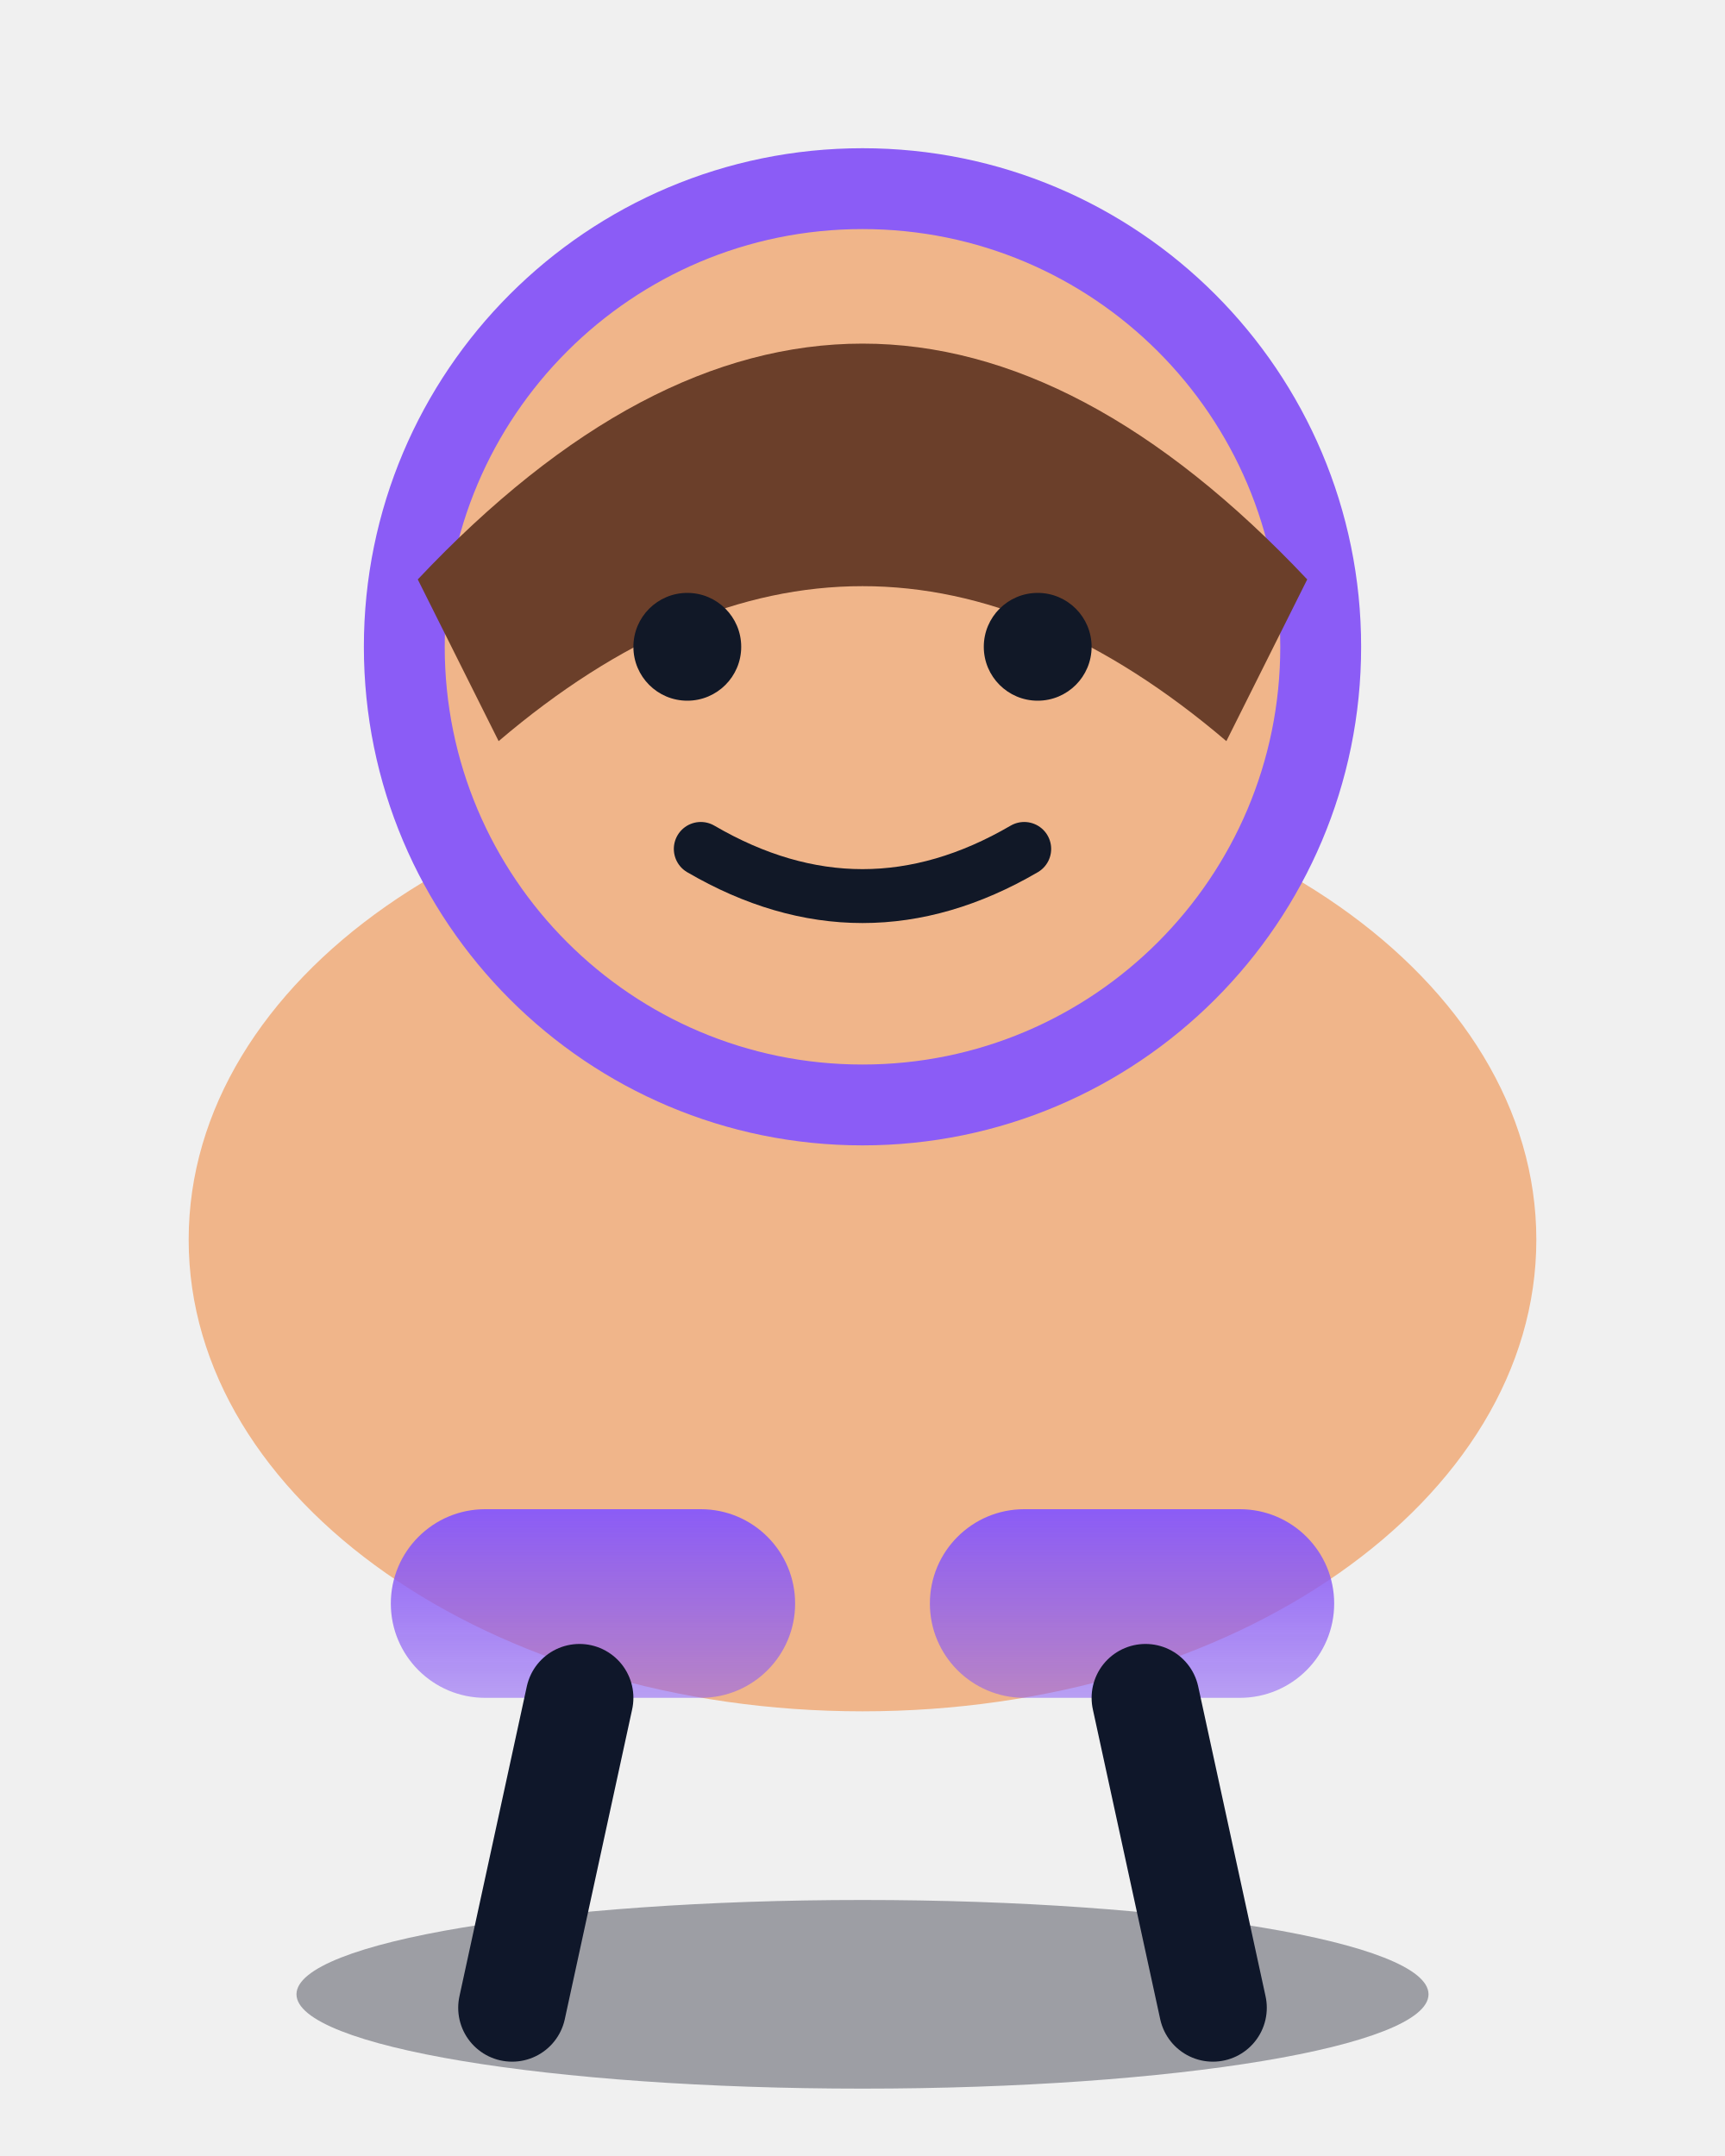
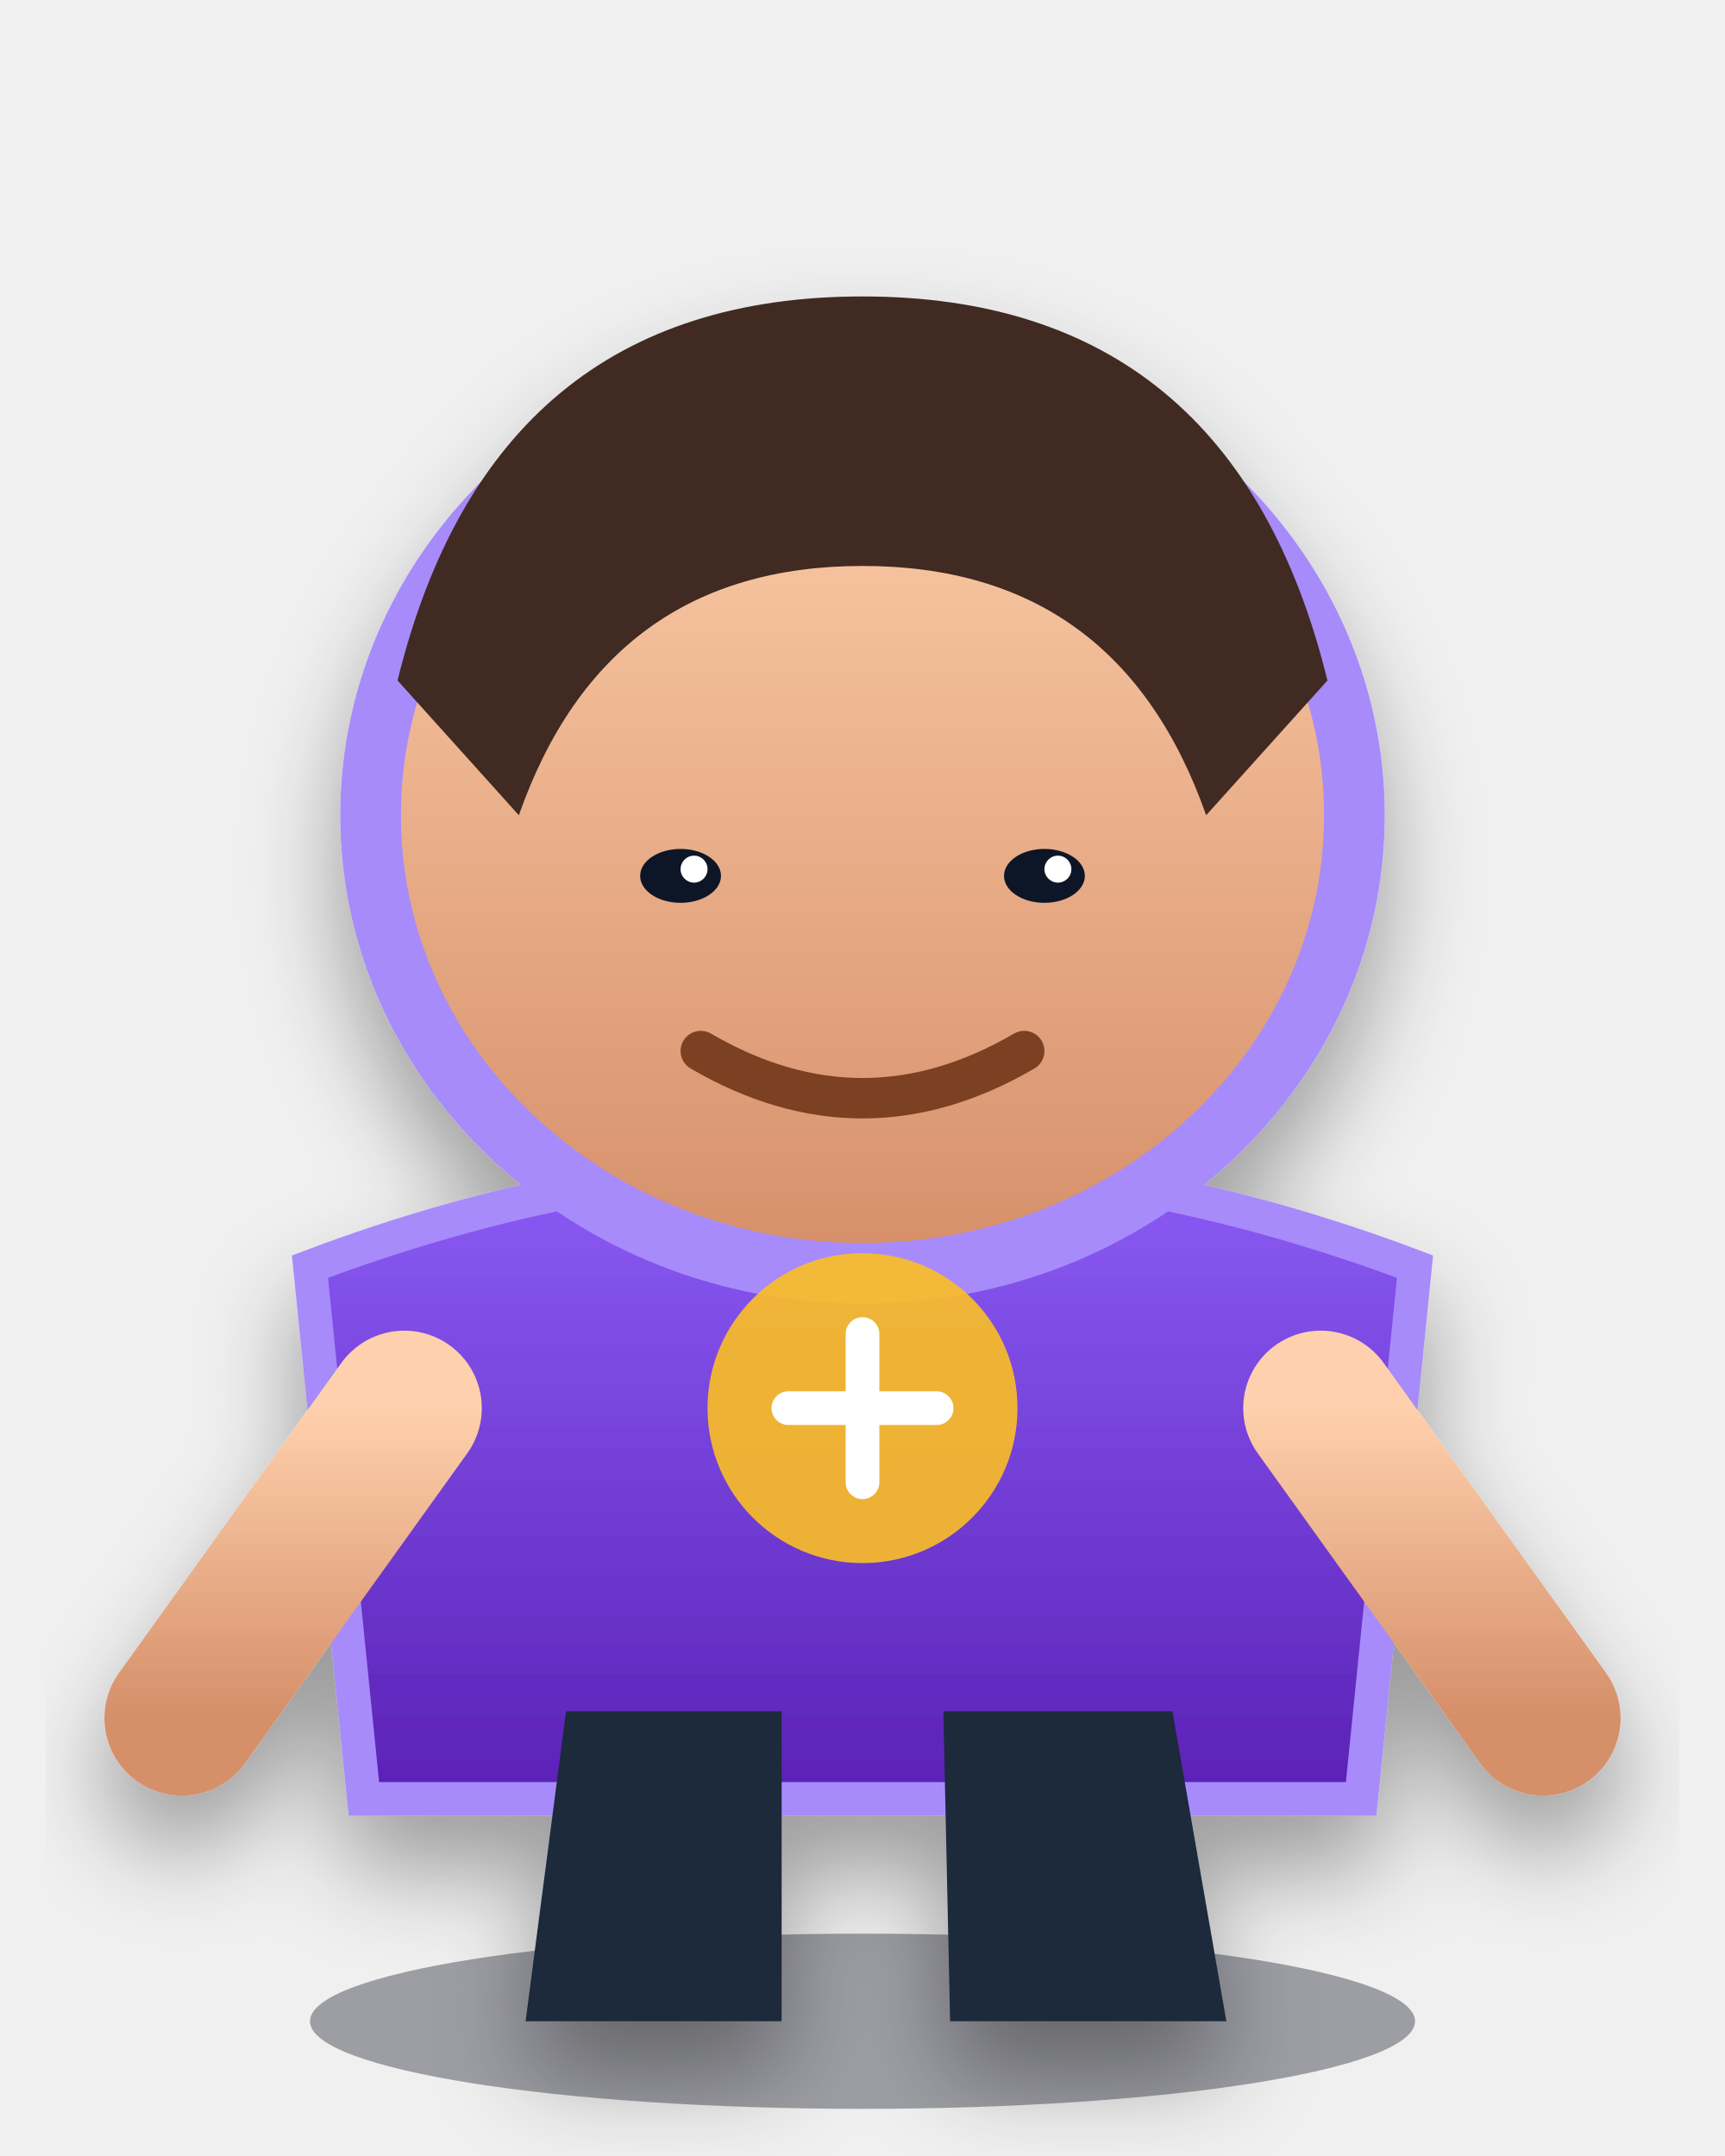
- <svg xmlns="http://www.w3.org/2000/svg" width="128" height="160" viewBox="0 0 128 160">
+ <svg xmlns="http://www.w3.org/2000/svg" width="256" height="320" viewBox="0 0 256 320">
  <defs>
-     <linearGradient id="g" x1="0" y1="0" x2="0" y2="1">
+     <linearGradient id="skin" x2="0" y2="1">
+       <stop stop-color="#ffd0ad" />
+       <stop offset="1" stop-color="#d58f69" />
+     </linearGradient>
+     <linearGradient id="shirt" x2="0" y2="1">
      <stop stop-color="#8b5cf6" />
-       <stop offset="1" stop-color="#8b5cf6" stop-opacity=".55" />
+       <stop offset="1" stop-color="#5b21b6" />
    </linearGradient>
+     <filter id="s">
+       <feDropShadow dx="0" dy="8" stdDeviation="7" flood-opacity=".35" />
+     </filter>
  </defs>
-   <ellipse cx="64" cy="148" rx="42" ry="7" fill="#020617" opacity=".35" />
-   <ellipse cx="64" cy="92" rx="50" ry="35" fill="#f0b58a" />
-   <rect x="31" y="61" width="66" height="65" rx="25" fill="#f0b58a" />
-   <circle cx="64" cy="48" r="34" fill="#f0b58a" stroke="#8b5cf6" stroke-width="6" />
-   <path d="M31 43 Q64 8 97 43 L91 55 Q64 32 37 55Z" fill="#6b3f2a" />
-   <circle cx="51" cy="48" r="4" fill="#111827" />
-   <circle cx="77" cy="48" r="4" fill="#111827" />
-   <path d="M52 63 Q64 70 76 63" fill="none" stroke="#111827" stroke-width="4" stroke-linecap="round" />
-   <rect x="29" y="112" width="30" height="14" rx="7" fill="url(#g)" />
-   <rect x="69" y="112" width="30" height="14" rx="7" fill="url(#g)" />
-   <path d="M43 126 L38 149 M85 126 L90 149" stroke="#0f172a" stroke-width="8" stroke-linecap="round" />
+   <ellipse cx="128" cy="300" rx="82" ry="13" fill="#020617" opacity=".35" />
+   <g filter="url(#s)">
+     <path d="M46 188Q128 157 210 188l-8 79H54z" fill="url(#shirt)" stroke="#a78bfa" stroke-width="5" />
+     <path d="M84 254h32v46H78zM140 254h34l8 46h-41z" fill="#1e293b" />
+     <path d="M60 209L27 255M196 209l33 46" stroke="url(#skin)" stroke-width="23" stroke-linecap="round" />
+     <ellipse cx="128" cy="121" rx="73" ry="68" fill="url(#skin)" stroke="#a78bfa" stroke-width="9" />
+     <path d="M59 101q14-57 69-57t69 57l-18 20q-13-37-51-37t-51 37z" fill="#3f2b20" />
+     <ellipse cx="101" cy="130" rx="6" ry="4" fill="#111827" />
+     <ellipse cx="155" cy="130" rx="6" ry="4" fill="#111827" />
+     <circle cx="103" cy="129" r="2" fill="#fff" />
+     <circle cx="157" cy="129" r="2" fill="#fff" />
+     <path d="M104 156q24 14 48 0" fill="none" stroke="#7c3f20" stroke-width="6" stroke-linecap="round" />
+     <circle cx="128" cy="209" r="23" fill="#fbbf24" opacity=".9" />
+     <path d="M117 209h22M128 198v22" stroke="#fff" stroke-width="5" stroke-linecap="round" />
+   </g>
</svg>
